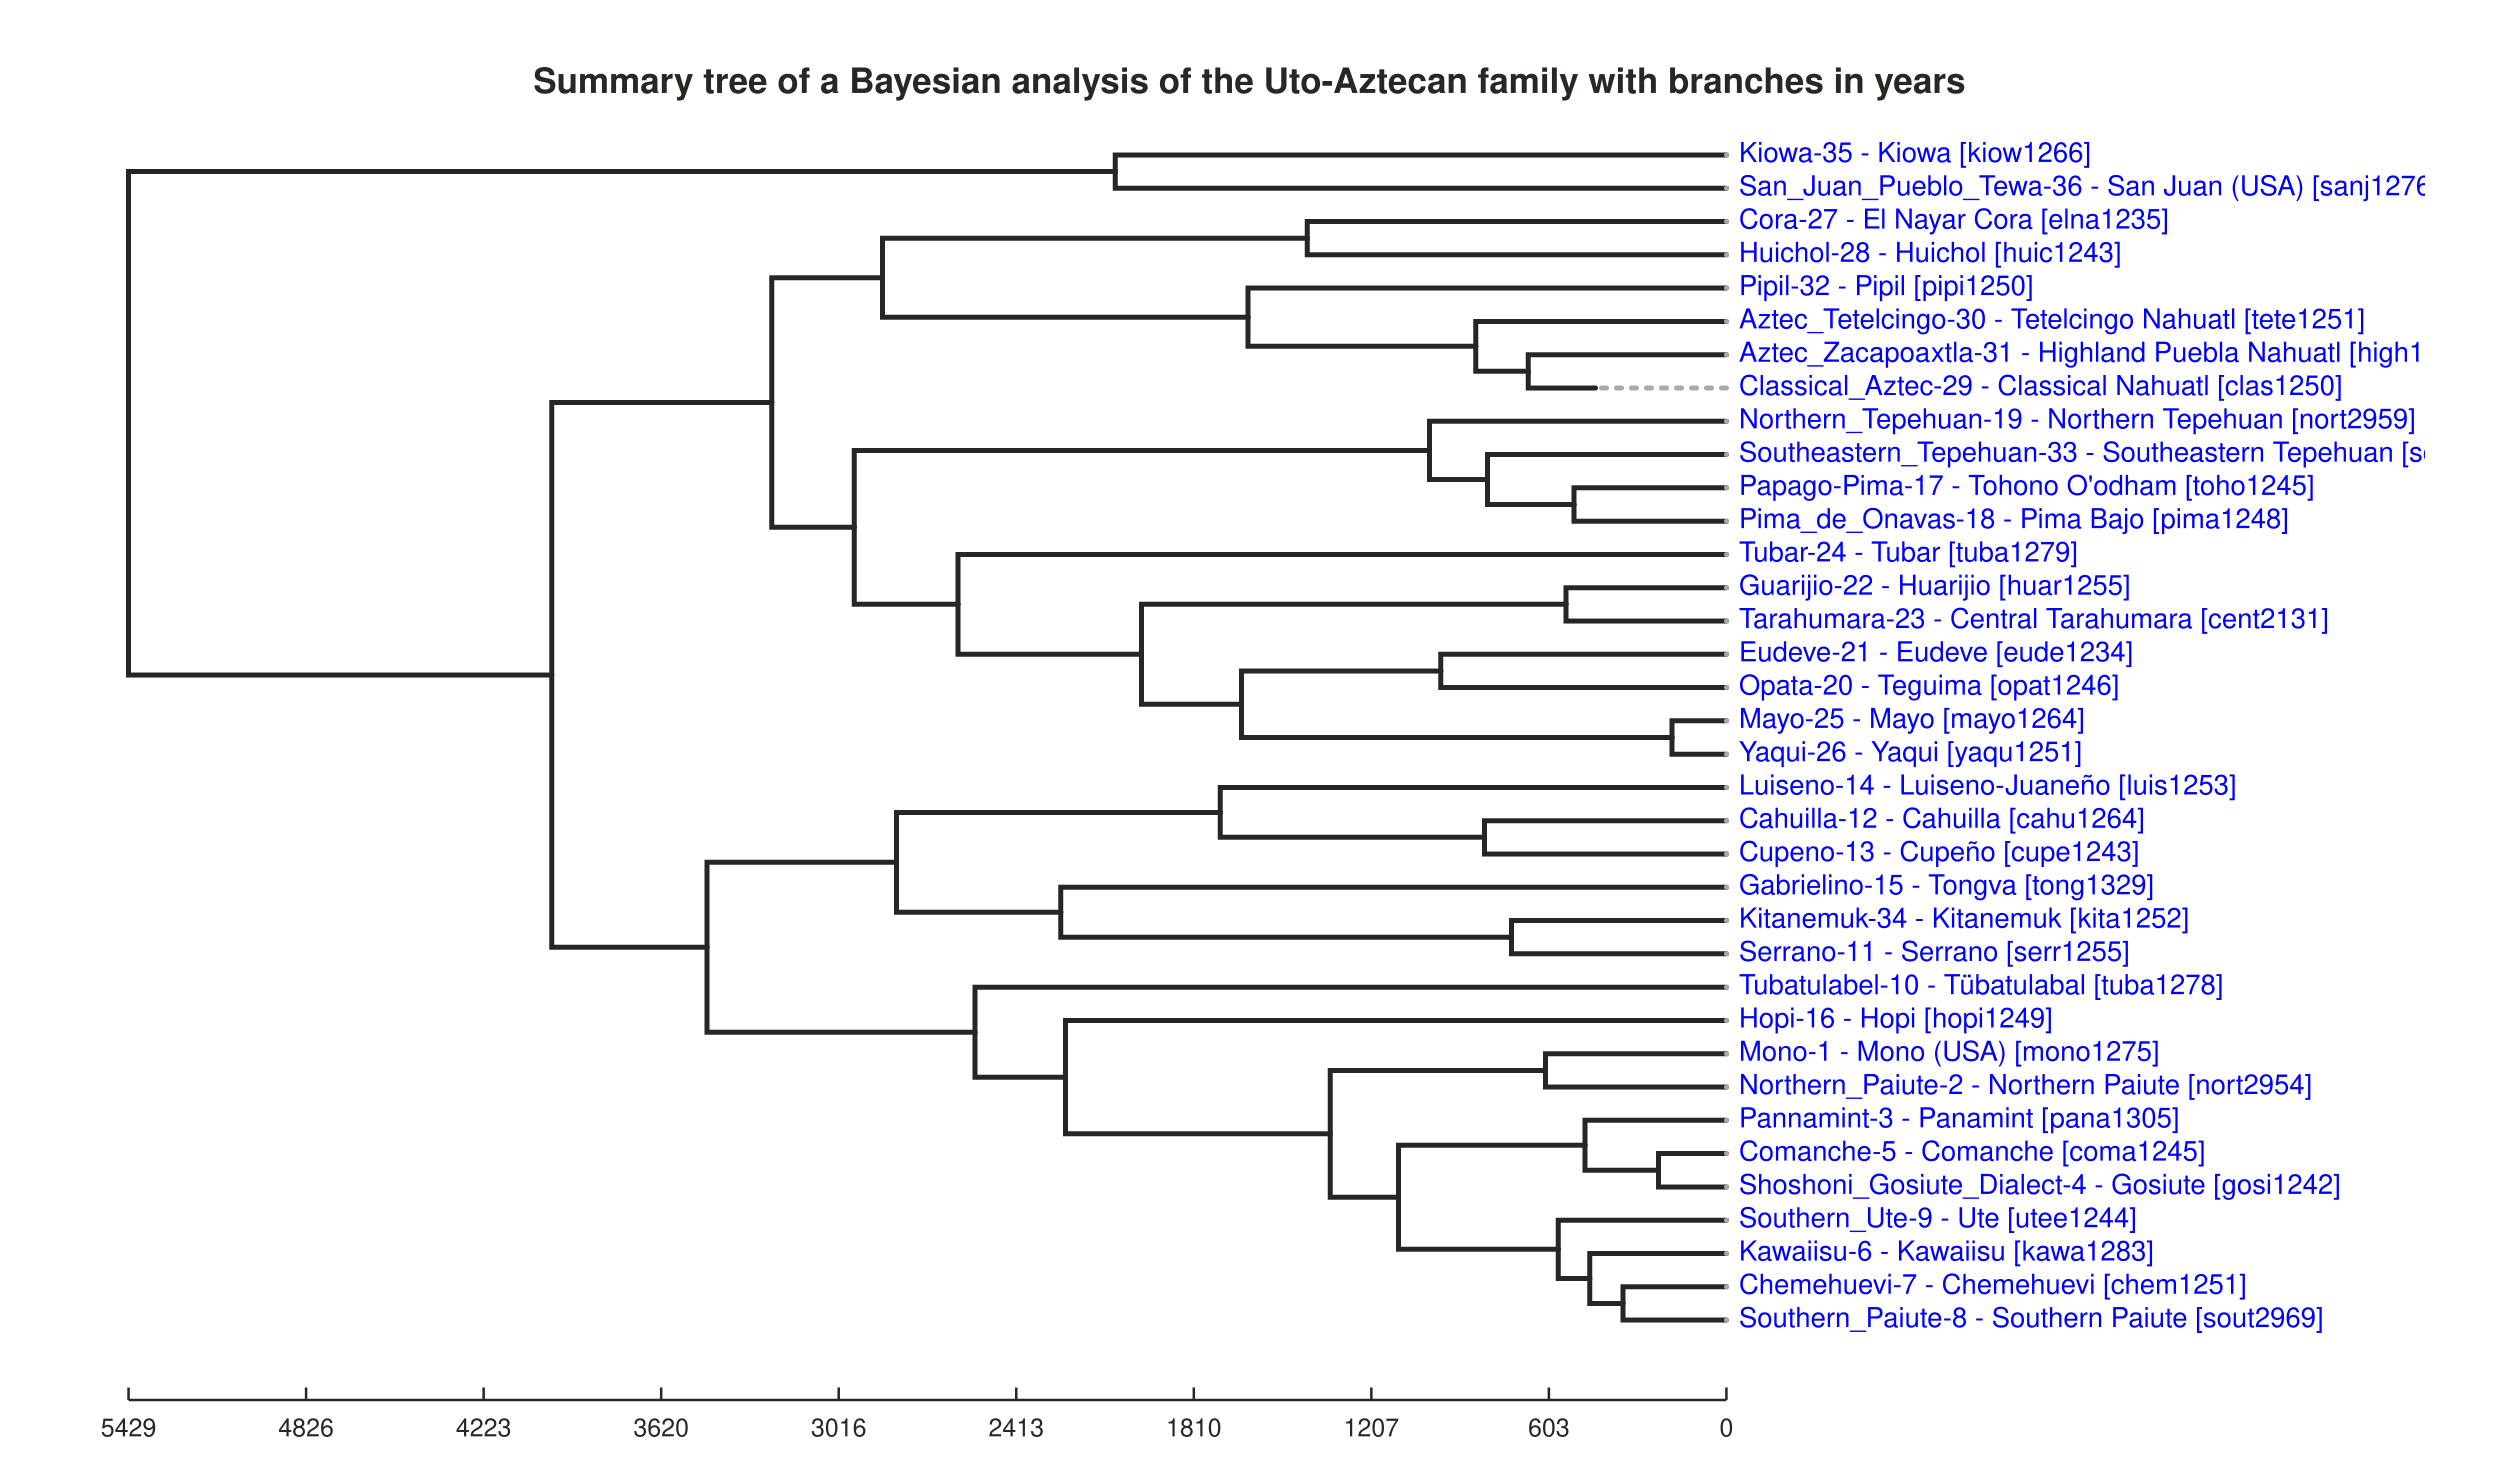
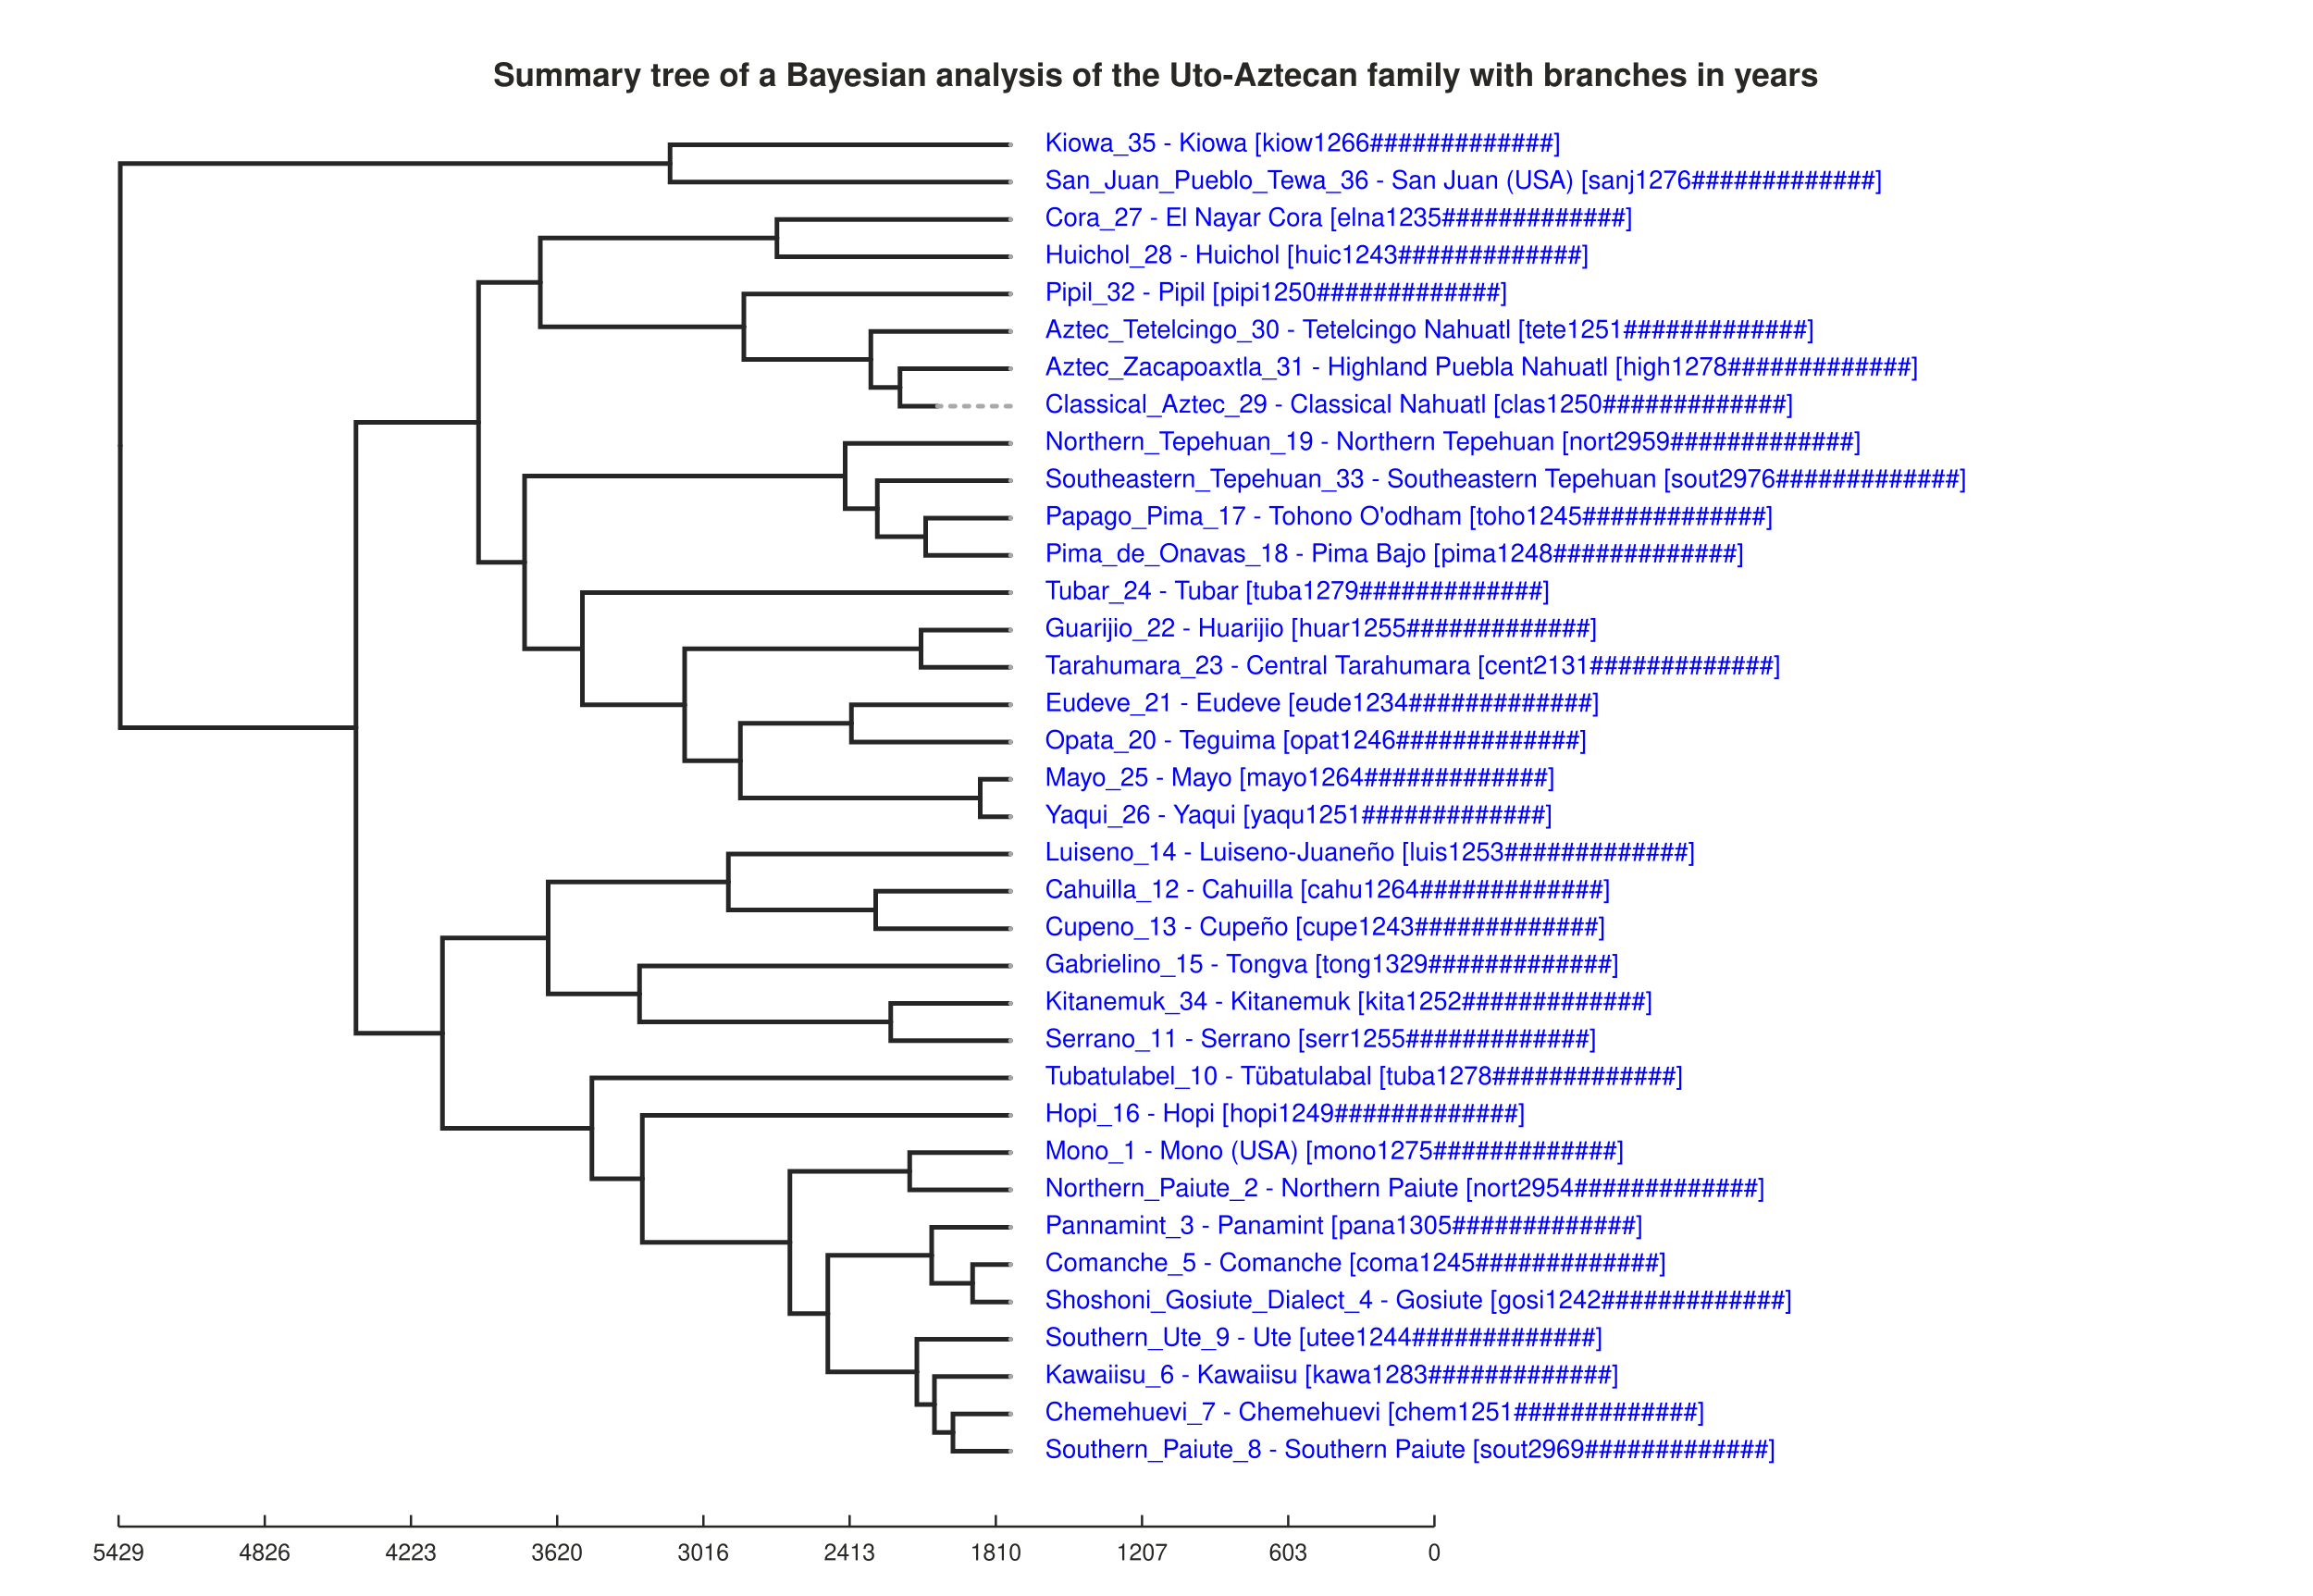
- <svg xmlns="http://www.w3.org/2000/svg" class="toyplot-canvas-Canvas" width="1000.0px" height="590.0px" viewBox="0 0 1000.0 590.0" preserveAspectRatio="xMidYMid meet" style="background-color:transparent;border-color:#292724;border-style:none;border-width:1.0;fill:rgb(16.1%,15.3%,14.1%);fill-opacity:1.0;font-family:Helvetica;font-size:12px;opacity:1.0;stroke:rgb(16.1%,15.3%,14.1%);stroke-opacity:1.0;stroke-width:1.0" id="tea07b567ae7347fbacf8fbb3f105d0e0">
-   <g class="toyplot-coordinates-Cartesian" id="t8181079b87cc4a9f8af97c3899a06923">
-     <clipPath id="t1b98917d71a44b279e19fb3b0feb649d">
-       <rect x="30.0" y="30.0" width="940.0" height="530.0" />
+ <svg xmlns="http://www.w3.org/2000/svg" class="toyplot-canvas-Canvas" width="1000.0px" height="690.0px" viewBox="0 0 1000.0 690.0" preserveAspectRatio="xMidYMid meet" style="background-color:transparent;border-color:#292724;border-style:none;border-width:1.0;fill:rgb(16.1%,15.3%,14.1%);fill-opacity:1.0;font-family:Helvetica;font-size:12px;opacity:1.0;stroke:rgb(16.1%,15.3%,14.1%);stroke-opacity:1.0;stroke-width:1.0" id="t34b78c1a3e374c508a3fd71e18137ace">
+   <g class="toyplot-coordinates-Cartesian" id="t75e866a106b44cf5b97bdf17ed7dc275">
+     <clipPath id="tb59667e4c8c24b0992a71091bf75e9bb">
+       <rect x="30.0" y="30.0" width="940.0" height="630.0" />
    </clipPath>
-     <g clip-path="url(#t1b98917d71a44b279e19fb3b0feb649d)">
-       <g class="toytree-mark-Toytree" id="tc35a8d58feab4377adab0ec62f7ded47">
+     <g clip-path="url(#tb59667e4c8c24b0992a71091bf75e9bb)">
+       <g class="toytree-mark-Toytree" id="tb95543c830b844439bb98896153fd596">
        <g class="toytree-Edges" style="fill:none;stroke:rgb(14.9%,14.9%,14.9%);stroke-linecap:round;stroke-opacity:1;stroke-width:2">
-           <path d="M 51.4 169.3 L 51.4 68.6 L 446.1 68.6" id="70,69" />
-           <path d="M 51.4 169.3 L 51.4 270.0 L 220.7 270.0" id="70,68" />
-           <path d="M 220.7 270.0 L 220.7 161.0 L 308.7 161.0" id="68,67" />
-           <path d="M 220.7 270.0 L 220.7 378.9 L 282.8 378.9" id="68,66" />
-           <path d="M 308.7 161.0 L 308.7 111.1 L 353.0 111.1" id="67,65" />
-           <path d="M 308.7 161.0 L 308.7 210.9 L 341.7 210.9" id="67,64" />
-           <path d="M 282.8 378.9 L 282.8 344.9 L 358.6 344.9" id="66,63" />
-           <path d="M 282.8 378.9 L 282.8 412.9 L 390.0 412.9" id="66,62" />
-           <path d="M 353.0 111.1 L 353.0 95.3 L 522.9 95.3" id="65,61" />
-           <path d="M 353.0 111.1 L 353.0 126.9 L 499.2 126.9" id="65,60" />
-           <path d="M 341.7 210.9 L 341.7 180.2 L 571.8 180.2" id="64,59" />
-           <path d="M 341.7 210.9 L 341.7 241.7 L 383.2 241.7" id="64,58" />
-           <path d="M 358.6 344.9 L 358.6 325.0 L 488.1 325.0" id="63,57" />
-           <path d="M 358.6 344.9 L 358.6 364.9 L 424.3 364.9" id="63,56" />
-           <path d="M 390.0 412.9 L 390.0 430.9 L 426.2 430.9" id="62,55" />
-           <path d="M 499.2 126.9 L 499.2 138.5 L 590.3 138.5" id="60,54" />
-           <path d="M 571.8 180.2 L 571.8 191.8 L 595.0 191.8" id="59,53" />
-           <path d="M 383.2 241.7 L 383.2 261.7 L 456.6 261.7" id="58,52" />
-           <path d="M 488.1 325.0 L 488.1 334.9 L 593.8 334.9" id="57,51" />
-           <path d="M 424.3 364.9 L 424.3 374.9 L 604.6 374.9" id="56,50" />
-           <path d="M 426.2 430.9 L 426.2 453.5 L 532.1 453.5" id="55,49" />
-           <path d="M 590.3 138.5 L 590.3 148.5 L 611.3 148.5" id="54,48" />
-           <path d="M 595.0 191.8 L 595.0 201.8 L 629.6 201.8" id="53,47" />
-           <path d="M 456.6 261.7 L 456.6 241.7 L 626.4 241.7" id="52,46" />
-           <path d="M 456.6 261.7 L 456.6 281.7 L 496.6 281.7" id="52,45" />
-           <path d="M 532.1 453.5 L 532.1 428.2 L 618.2 428.2" id="49,44" />
-           <path d="M 532.1 453.5 L 532.1 478.9 L 559.4 478.9" id="49,43" />
-           <path d="M 496.6 281.7 L 496.6 268.4 L 576.3 268.4" id="45,42" />
-           <path d="M 496.6 281.7 L 496.6 295.0 L 668.8 295.0" id="45,41" />
-           <path d="M 559.4 478.9 L 559.4 458.1 L 634.0 458.1" id="43,40" />
-           <path d="M 559.4 478.9 L 559.4 499.7 L 623.3 499.7" id="43,39" />
-           <path d="M 634.0 458.1 L 634.0 468.1 L 663.4 468.1" id="40,38" />
-           <path d="M 623.3 499.7 L 623.3 511.4 L 635.9 511.4" id="39,37" />
-           <path d="M 635.9 511.4 L 635.9 521.4 L 649.2 521.4" id="37,36" />
-           <path d="M 446.1 68.6 L 446.1 62.0 L 690.6 62.0" id="69,35" />
-           <path d="M 446.1 68.6 L 446.1 75.3 L 690.6 75.3" id="69,34" />
-           <path d="M 522.9 95.3 L 522.9 88.6 L 690.6 88.6" id="61,33" />
-           <path d="M 522.9 95.3 L 522.9 101.9 L 690.6 101.9" id="61,32" />
-           <path d="M 499.2 126.9 L 499.2 115.2 L 690.6 115.2" id="60,31" />
-           <path d="M 590.3 138.5 L 590.3 128.6 L 690.6 128.6" id="54,30" />
-           <path d="M 611.3 148.5 L 611.3 141.9 L 690.6 141.9" id="48,29" />
-           <path d="M 611.3 148.5 L 611.3 155.2 L 638.2 155.2" id="48,28" />
-           <path d="M 571.8 180.2 L 571.8 168.5 L 690.6 168.5" id="59,27" />
-           <path d="M 595.0 191.8 L 595.0 181.8 L 690.6 181.8" id="53,26" />
-           <path d="M 629.6 201.8 L 629.6 195.1 L 690.6 195.1" id="47,25" />
-           <path d="M 629.6 201.8 L 629.6 208.5 L 690.6 208.5" id="47,24" />
-           <path d="M 383.2 241.7 L 383.2 221.8 L 690.6 221.8" id="58,23" />
-           <path d="M 626.4 241.7 L 626.4 235.1 L 690.6 235.1" id="46,22" />
-           <path d="M 626.4 241.7 L 626.4 248.4 L 690.6 248.4" id="46,21" />
-           <path d="M 576.3 268.4 L 576.3 261.7 L 690.6 261.7" id="42,20" />
-           <path d="M 576.3 268.4 L 576.3 275.0 L 690.6 275.0" id="42,19" />
-           <path d="M 668.8 295.0 L 668.8 288.3 L 690.6 288.3" id="41,18" />
-           <path d="M 668.8 295.0 L 668.8 301.7 L 690.6 301.7" id="41,17" />
-           <path d="M 488.1 325.0 L 488.1 315.0 L 690.6 315.0" id="57,16" />
-           <path d="M 593.8 334.9 L 593.8 328.3 L 690.6 328.3" id="51,15" />
-           <path d="M 593.8 334.9 L 593.8 341.6 L 690.6 341.6" id="51,14" />
-           <path d="M 424.3 364.9 L 424.3 354.9 L 690.6 354.9" id="56,13" />
-           <path d="M 604.6 374.9 L 604.6 368.2 L 690.6 368.2" id="50,12" />
-           <path d="M 604.6 374.9 L 604.6 381.5 L 690.6 381.5" id="50,11" />
-           <path d="M 390.0 412.9 L 390.0 394.9 L 690.6 394.9" id="62,10" />
-           <path d="M 426.2 430.9 L 426.2 408.2 L 690.6 408.2" id="55,9" />
-           <path d="M 618.2 428.2 L 618.2 421.5 L 690.6 421.5" id="44,8" />
-           <path d="M 618.2 428.2 L 618.2 434.8 L 690.6 434.8" id="44,7" />
-           <path d="M 634.0 458.1 L 634.0 448.1 L 690.6 448.1" id="40,6" />
-           <path d="M 663.4 468.1 L 663.4 461.4 L 690.6 461.4" id="38,5" />
-           <path d="M 663.4 468.1 L 663.4 474.8 L 690.6 474.8" id="38,4" />
-           <path d="M 623.3 499.7 L 623.3 488.1 L 690.6 488.1" id="39,3" />
-           <path d="M 635.9 511.4 L 635.9 501.4 L 690.6 501.4" id="37,2" />
-           <path d="M 649.2 521.4 L 649.2 514.7 L 690.6 514.7" id="36,1" />
-           <path d="M 649.2 521.4 L 649.2 528.0 L 690.6 528.0" id="36,0" />
+           <path d="M 52.0 192.7 L 52.0 70.7 L 289.7 70.7" id="70,69" />
+           <path d="M 52.0 192.7 L 52.0 314.6 L 153.9 314.6" id="70,68" />
+           <path d="M 153.9 314.6 L 153.9 182.6 L 206.9 182.6" id="68,67" />
+           <path d="M 153.9 314.6 L 153.9 446.7 L 191.3 446.7" id="68,66" />
+           <path d="M 206.9 182.6 L 206.9 122.1 L 233.6 122.1" id="67,65" />
+           <path d="M 206.9 182.6 L 206.9 243.1 L 226.8 243.1" id="67,64" />
+           <path d="M 191.3 446.7 L 191.3 405.5 L 237.0 405.5" id="66,63" />
+           <path d="M 191.3 446.7 L 191.3 487.8 L 255.9 487.8" id="66,62" />
+           <path d="M 233.6 122.1 L 233.6 102.9 L 335.9 102.9" id="65,61" />
+           <path d="M 233.6 122.1 L 233.6 141.3 L 321.6 141.3" id="65,60" />
+           <path d="M 226.8 243.1 L 226.8 205.8 L 365.4 205.8" id="64,59" />
+           <path d="M 226.8 243.1 L 226.8 280.5 L 251.8 280.5" id="64,58" />
+           <path d="M 237.0 405.5 L 237.0 381.3 L 314.9 381.3" id="63,57" />
+           <path d="M 237.0 405.5 L 237.0 429.7 L 276.5 429.7" id="63,56" />
+           <path d="M 255.9 487.8 L 255.9 509.6 L 277.7 509.6" id="62,55" />
+           <path d="M 321.6 141.3 L 321.6 155.4 L 376.5 155.4" id="60,54" />
+           <path d="M 365.4 205.8 L 365.4 219.9 L 379.3 219.9" id="59,53" />
+           <path d="M 251.8 280.5 L 251.8 304.7 L 296.0 304.7" id="58,52" />
+           <path d="M 314.9 381.3 L 314.9 393.4 L 378.6 393.4" id="57,51" />
+           <path d="M 276.5 429.7 L 276.5 441.8 L 385.1 441.8" id="56,50" />
+           <path d="M 277.7 509.6 L 277.7 537.1 L 341.5 537.1" id="55,49" />
+           <path d="M 376.5 155.4 L 376.5 167.5 L 389.1 167.5" id="54,48" />
+           <path d="M 379.3 219.9 L 379.3 232.0 L 400.2 232.0" id="53,47" />
+           <path d="M 296.0 304.7 L 296.0 280.5 L 398.2 280.5" id="52,46" />
+           <path d="M 296.0 304.7 L 296.0 328.9 L 320.1 328.9" id="52,45" />
+           <path d="M 341.5 537.1 L 341.5 506.4 L 393.3 506.4" id="49,44" />
+           <path d="M 341.5 537.1 L 341.5 567.9 L 357.9 567.9" id="49,43" />
+           <path d="M 320.1 328.9 L 320.1 312.7 L 368.1 312.7" id="45,42" />
+           <path d="M 320.1 328.9 L 320.1 345.0 L 423.8 345.0" id="45,41" />
+           <path d="M 357.9 567.9 L 357.9 542.7 L 402.8 542.7" id="43,40" />
+           <path d="M 357.9 567.9 L 357.9 593.1 L 396.4 593.1" id="43,39" />
+           <path d="M 402.8 542.7 L 402.8 554.8 L 420.5 554.8" id="40,38" />
+           <path d="M 396.4 593.1 L 396.4 607.2 L 404.0 607.2" id="39,37" />
+           <path d="M 404.0 607.2 L 404.0 619.3 L 412.0 619.3" id="37,36" />
+           <path d="M 289.7 70.7 L 289.7 62.6 L 436.9 62.6" id="69,35" />
+           <path d="M 289.7 70.7 L 289.7 78.7 L 436.9 78.7" id="69,34" />
+           <path d="M 335.9 102.9 L 335.9 94.9 L 436.9 94.9" id="61,33" />
+           <path d="M 335.9 102.9 L 335.9 111.0 L 436.9 111.0" id="61,32" />
+           <path d="M 321.6 141.3 L 321.6 127.1 L 436.9 127.1" id="60,31" />
+           <path d="M 376.5 155.4 L 376.5 143.3 L 436.9 143.3" id="54,30" />
+           <path d="M 389.1 167.5 L 389.1 159.4 L 436.9 159.4" id="48,29" />
+           <path d="M 389.1 167.5 L 389.1 175.6 L 405.3 175.6" id="48,28" />
+           <path d="M 365.4 205.8 L 365.4 191.7 L 436.9 191.7" id="59,27" />
+           <path d="M 379.3 219.9 L 379.3 207.8 L 436.9 207.8" id="53,26" />
+           <path d="M 400.2 232.0 L 400.2 224.0 L 436.9 224.0" id="47,25" />
+           <path d="M 400.2 232.0 L 400.2 240.1 L 436.9 240.1" id="47,24" />
+           <path d="M 251.8 280.5 L 251.8 256.2 L 436.9 256.2" id="58,23" />
+           <path d="M 398.2 280.5 L 398.2 272.4 L 436.9 272.4" id="46,22" />
+           <path d="M 398.2 280.5 L 398.2 288.5 L 436.9 288.5" id="46,21" />
+           <path d="M 368.1 312.7 L 368.1 304.7 L 436.9 304.7" id="42,20" />
+           <path d="M 368.1 312.7 L 368.1 320.8 L 436.9 320.8" id="42,19" />
+           <path d="M 423.8 345.0 L 423.8 336.9 L 436.9 336.9" id="41,18" />
+           <path d="M 423.8 345.0 L 423.8 353.1 L 436.9 353.1" id="41,17" />
+           <path d="M 314.9 381.3 L 314.9 369.2 L 436.9 369.2" id="57,16" />
+           <path d="M 378.6 393.4 L 378.6 385.3 L 436.9 385.3" id="51,15" />
+           <path d="M 378.6 393.4 L 378.6 401.5 L 436.9 401.5" id="51,14" />
+           <path d="M 276.5 429.7 L 276.5 417.6 L 436.9 417.6" id="56,13" />
+           <path d="M 385.1 441.8 L 385.1 433.8 L 436.9 433.8" id="50,12" />
+           <path d="M 385.1 441.8 L 385.1 449.9 L 436.9 449.9" id="50,11" />
+           <path d="M 255.9 487.8 L 255.9 466.0 L 436.9 466.0" id="62,10" />
+           <path d="M 277.7 509.6 L 277.7 482.2 L 436.9 482.2" id="55,9" />
+           <path d="M 393.3 506.4 L 393.3 498.3 L 436.9 498.3" id="44,8" />
+           <path d="M 393.3 506.4 L 393.3 514.4 L 436.9 514.4" id="44,7" />
+           <path d="M 402.8 542.7 L 402.8 530.6 L 436.9 530.6" id="40,6" />
+           <path d="M 420.5 554.8 L 420.5 546.7 L 436.9 546.7" id="38,5" />
+           <path d="M 420.5 554.8 L 420.5 562.9 L 436.9 562.9" id="38,4" />
+           <path d="M 396.4 593.1 L 396.4 579.0 L 436.9 579.0" id="39,3" />
+           <path d="M 404.0 607.2 L 404.0 595.1 L 436.9 595.1" id="37,2" />
+           <path d="M 412.0 619.3 L 412.0 611.3 L 436.9 611.3" id="36,1" />
+           <path d="M 412.0 619.3 L 412.0 627.4 L 436.9 627.4" id="36,0" />
        </g>
        <g class="toytree-AlignEdges" style="stroke:rgb(66.3%,66.3%,66.3%);stroke-dasharray:2, 4;stroke-linecap:round;stroke-opacity:1.0;stroke-width:2">
-           <path d="M 690.6 528.0 L 690.6 528.0" />
-           <path d="M 690.6 514.7 L 690.6 514.7" />
-           <path d="M 690.6 501.4 L 690.6 501.4" />
-           <path d="M 690.6 488.1 L 690.6 488.1" />
-           <path d="M 690.6 474.8 L 690.6 474.8" />
-           <path d="M 690.6 461.4 L 690.6 461.4" />
-           <path d="M 690.6 448.1 L 690.6 448.1" />
-           <path d="M 690.6 434.8 L 690.6 434.8" />
-           <path d="M 690.6 421.5 L 690.6 421.5" />
-           <path d="M 690.6 408.2 L 690.6 408.2" />
-           <path d="M 690.6 394.9 L 690.6 394.9" />
-           <path d="M 690.6 381.5 L 690.6 381.5" />
-           <path d="M 690.6 368.2 L 690.6 368.2" />
-           <path d="M 690.6 354.9 L 690.6 354.9" />
-           <path d="M 690.6 341.6 L 690.6 341.6" />
-           <path d="M 690.6 328.3 L 690.6 328.3" />
-           <path d="M 690.6 315.0 L 690.6 315.0" />
-           <path d="M 690.6 301.7 L 690.6 301.7" />
-           <path d="M 690.6 288.3 L 690.6 288.3" />
-           <path d="M 690.6 275.0 L 690.6 275.0" />
-           <path d="M 690.6 261.7 L 690.6 261.7" />
-           <path d="M 690.6 248.4 L 690.6 248.4" />
-           <path d="M 690.6 235.1 L 690.6 235.1" />
-           <path d="M 690.6 221.8 L 690.6 221.8" />
-           <path d="M 690.6 208.5 L 690.6 208.5" />
-           <path d="M 690.6 195.1 L 690.6 195.1" />
-           <path d="M 690.6 181.8 L 690.6 181.8" />
-           <path d="M 690.6 168.5 L 690.6 168.5" />
-           <path d="M 690.6 155.2 L 638.2 155.2" />
-           <path d="M 690.6 141.9 L 690.6 141.9" />
-           <path d="M 690.6 128.6 L 690.6 128.6" />
-           <path d="M 690.6 115.2 L 690.6 115.2" />
-           <path d="M 690.6 101.9 L 690.6 101.9" />
-           <path d="M 690.6 88.6 L 690.6 88.6" />
-           <path d="M 690.6 75.3 L 690.6 75.3" />
-           <path d="M 690.6 62.0 L 690.6 62.0" />
+           <path d="M 436.9 627.4 L 436.9 627.4" />
+           <path d="M 436.9 611.3 L 436.9 611.3" />
+           <path d="M 436.9 595.1 L 436.9 595.1" />
+           <path d="M 436.9 579.0 L 436.9 579.0" />
+           <path d="M 436.9 562.9 L 436.9 562.9" />
+           <path d="M 436.9 546.7 L 436.9 546.7" />
+           <path d="M 436.9 530.6 L 436.9 530.6" />
+           <path d="M 436.9 514.4 L 436.9 514.4" />
+           <path d="M 436.9 498.3 L 436.9 498.3" />
+           <path d="M 436.9 482.2 L 436.9 482.2" />
+           <path d="M 436.9 466.0 L 436.9 466.0" />
+           <path d="M 436.9 449.9 L 436.9 449.9" />
+           <path d="M 436.9 433.8 L 436.9 433.8" />
+           <path d="M 436.9 417.6 L 436.9 417.6" />
+           <path d="M 436.9 401.5 L 436.9 401.5" />
+           <path d="M 436.9 385.3 L 436.9 385.3" />
+           <path d="M 436.9 369.2 L 436.9 369.2" />
+           <path d="M 436.9 353.1 L 436.9 353.1" />
+           <path d="M 436.9 336.9 L 436.9 336.9" />
+           <path d="M 436.9 320.8 L 436.9 320.8" />
+           <path d="M 436.9 304.7 L 436.9 304.7" />
+           <path d="M 436.9 288.5 L 436.9 288.5" />
+           <path d="M 436.9 272.4 L 436.9 272.4" />
+           <path d="M 436.9 256.2 L 436.9 256.2" />
+           <path d="M 436.9 240.1 L 436.9 240.1" />
+           <path d="M 436.9 224.0 L 436.9 224.0" />
+           <path d="M 436.9 207.8 L 436.9 207.8" />
+           <path d="M 436.9 191.7 L 436.9 191.7" />
+           <path d="M 436.9 175.6 L 405.3 175.6" />
+           <path d="M 436.9 159.4 L 436.9 159.4" />
+           <path d="M 436.9 143.3 L 436.9 143.3" />
+           <path d="M 436.9 127.1 L 436.9 127.1" />
+           <path d="M 436.9 111.0 L 436.9 111.0" />
+           <path d="M 436.9 94.9 L 436.9 94.9" />
+           <path d="M 436.9 78.7 L 436.9 78.7" />
+           <path d="M 436.9 62.6 L 436.9 62.6" />
        </g>
        <g class="toytree-TipLabels" style="fill:rgb(14.9%,14.9%,14.9%);fill-opacity:1.0;font-family:helvetica;font-size:11px;font-weight:normal;stroke:none;white-space:pre">
-           <g transform="translate(690.57,528.02)rotate(0)">
-             <a href="https://glottolog.org/resource/languoid/id/sout2969" title="The glottolog name">
-               <text x="5.00" y="2.81" style="" fill="#0000ff">Southern_Paiute-8 - Southern Paiute [sout2969]</text>
-             </a>
-           </g>
-           <g transform="translate(690.57,514.70)rotate(0)">
-             <a href="https://glottolog.org/resource/languoid/id/chem1251" title="The glottolog name">
-               <text x="5.00" y="2.81" style="" fill="#0000ff">Chemehuevi-7 - Chemehuevi [chem1251]</text>
-             </a>
-           </g>
-           <g transform="translate(690.57,501.39)rotate(0)">
-             <a href="https://glottolog.org/resource/languoid/id/kawa1283" title="The glottolog name">
-               <text x="5.00" y="2.81" style="" fill="#0000ff">Kawaiisu-6 - Kawaiisu [kawa1283]</text>
-             </a>
-           </g>
-           <g transform="translate(690.57,488.07)rotate(0)">
-             <a href="https://glottolog.org/resource/languoid/id/utee1244" title="The glottolog name">
-               <text x="5.00" y="2.81" style="" fill="#0000ff">Southern_Ute-9 - Ute [utee1244]</text>
-             </a>
-           </g>
-           <g transform="translate(690.57,474.76)rotate(0)">
-             <a href="https://glottolog.org/resource/languoid/id/gosi1242" title="The glottolog name">
-               <text x="5.00" y="2.81" style="" fill="#0000ff">Shoshoni_Gosiute_Dialect-4 - Gosiute [gosi1242]</text>
-             </a>
-           </g>
-           <g transform="translate(690.57,461.44)rotate(0)">
-             <a href="https://glottolog.org/resource/languoid/id/coma1245" title="The glottolog name">
-               <text x="5.00" y="2.81" style="" fill="#0000ff">Comanche-5 - Comanche [coma1245]</text>
-             </a>
-           </g>
-           <g transform="translate(690.57,448.12)rotate(0)">
-             <a href="https://glottolog.org/resource/languoid/id/pana1305" title="The glottolog name">
-               <text x="5.00" y="2.81" style="" fill="#0000ff">Pannamint-3 - Panamint [pana1305]</text>
-             </a>
-           </g>
-           <g transform="translate(690.57,434.81)rotate(0)">
-             <a href="https://glottolog.org/resource/languoid/id/nort2954" title="The glottolog name">
-               <text x="5.00" y="2.81" style="" fill="#0000ff">Northern_Paiute-2 - Northern Paiute [nort2954]</text>
-             </a>
-           </g>
-           <g transform="translate(690.57,421.49)rotate(0)">
-             <a href="https://glottolog.org/resource/languoid/id/mono1275" title="The glottolog name">
-               <text x="5.00" y="2.81" style="" fill="#0000ff">Mono-1 - Mono (USA) [mono1275]</text>
-             </a>
-           </g>
-           <g transform="translate(690.57,408.18)rotate(0)">
-             <a href="https://glottolog.org/resource/languoid/id/hopi1249" title="The glottolog name">
-               <text x="5.00" y="2.81" style="" fill="#0000ff">Hopi-16 - Hopi [hopi1249]</text>
-             </a>
-           </g>
-           <g transform="translate(690.57,394.86)rotate(0)">
-             <a href="https://glottolog.org/resource/languoid/id/tuba1278" title="The glottolog name">
-               <text x="5.00" y="2.81" style="" fill="#0000ff">Tubatulabel-10 - Tübatulabal [tuba1278]</text>
-             </a>
-           </g>
-           <g transform="translate(690.57,381.55)rotate(0)">
-             <a href="https://glottolog.org/resource/languoid/id/serr1255" title="The glottolog name">
-               <text x="5.00" y="2.81" style="" fill="#0000ff">Serrano-11 - Serrano [serr1255]</text>
-             </a>
-           </g>
-           <g transform="translate(690.57,368.23)rotate(0)">
-             <a href="https://glottolog.org/resource/languoid/id/kita1252" title="The glottolog name">
-               <text x="5.00" y="2.81" style="" fill="#0000ff">Kitanemuk-34 - Kitanemuk [kita1252]</text>
-             </a>
-           </g>
-           <g transform="translate(690.57,354.92)rotate(0)">
-             <a href="https://glottolog.org/resource/languoid/id/tong1329" title="The glottolog name">
-               <text x="5.00" y="2.81" style="" fill="#0000ff">Gabrielino-15 - Tongva [tong1329]</text>
-             </a>
-           </g>
-           <g transform="translate(690.57,341.60)rotate(0)">
-             <a href="https://glottolog.org/resource/languoid/id/cupe1243" title="The glottolog name">
-               <text x="5.00" y="2.81" style="" fill="#0000ff">Cupeno-13 - Cupeño [cupe1243]</text>
-             </a>
-           </g>
-           <g transform="translate(690.57,328.29)rotate(0)">
-             <a href="https://glottolog.org/resource/languoid/id/cahu1264" title="The glottolog name">
-               <text x="5.00" y="2.81" style="" fill="#0000ff">Cahuilla-12 - Cahuilla [cahu1264]</text>
-             </a>
-           </g>
-           <g transform="translate(690.57,314.97)rotate(0)">
-             <a href="https://glottolog.org/resource/languoid/id/luis1253" title="The glottolog name">
-               <text x="5.00" y="2.81" style="" fill="#0000ff">Luiseno-14 - Luiseno-Juaneño [luis1253]</text>
-             </a>
-           </g>
-           <g transform="translate(690.57,301.66)rotate(0)">
-             <a href="https://glottolog.org/resource/languoid/id/yaqu1251" title="The glottolog name">
-               <text x="5.00" y="2.81" style="" fill="#0000ff">Yaqui-26 - Yaqui [yaqu1251]</text>
-             </a>
-           </g>
-           <g transform="translate(690.57,288.34)rotate(0)">
-             <a href="https://glottolog.org/resource/languoid/id/mayo1264" title="The glottolog name">
-               <text x="5.00" y="2.81" style="" fill="#0000ff">Mayo-25 - Mayo [mayo1264]</text>
-             </a>
-           </g>
-           <g transform="translate(690.57,275.03)rotate(0)">
-             <a href="https://glottolog.org/resource/languoid/id/opat1246" title="The glottolog name">
-               <text x="5.00" y="2.81" style="" fill="#0000ff">Opata-20 - Teguima [opat1246]</text>
-             </a>
-           </g>
-           <g transform="translate(690.57,261.71)rotate(0)">
-             <a href="https://glottolog.org/resource/languoid/id/eude1234" title="The glottolog name">
-               <text x="5.00" y="2.81" style="" fill="#0000ff">Eudeve-21 - Eudeve [eude1234]</text>
-             </a>
-           </g>
-           <g transform="translate(690.57,248.40)rotate(0)">
-             <a href="https://glottolog.org/resource/languoid/id/cent2131" title="The glottolog name">
-               <text x="5.00" y="2.81" style="" fill="#0000ff">Tarahumara-23 - Central Tarahumara [cent2131]</text>
-             </a>
-           </g>
-           <g transform="translate(690.57,235.08)rotate(0)">
-             <a href="https://glottolog.org/resource/languoid/id/huar1255" title="The glottolog name">
-               <text x="5.00" y="2.81" style="" fill="#0000ff">Guarijio-22 - Huarijio [huar1255]</text>
-             </a>
-           </g>
-           <g transform="translate(690.57,221.77)rotate(0)">
-             <a href="https://glottolog.org/resource/languoid/id/tuba1279" title="The glottolog name">
-               <text x="5.00" y="2.81" style="" fill="#0000ff">Tubar-24 - Tubar [tuba1279]</text>
-             </a>
-           </g>
-           <g transform="translate(690.57,208.45)rotate(0)">
-             <a href="https://glottolog.org/resource/languoid/id/pima1248" title="The glottolog name">
-               <text x="5.00" y="2.81" style="" fill="#0000ff">Pima_de_Onavas-18 - Pima Bajo [pima1248]</text>
-             </a>
-           </g>
-           <g transform="translate(690.57,195.14)rotate(0)">
-             <a href="https://glottolog.org/resource/languoid/id/toho1245" title="The glottolog name">
-               <text x="5.00" y="2.81" style="" fill="#0000ff">Papago-Pima-17 - Tohono O'odham [toho1245]</text>
-             </a>
-           </g>
-           <g transform="translate(690.57,181.82)rotate(0)">
-             <a href="https://glottolog.org/resource/languoid/id/sout2976" title="The glottolog name">
-               <text x="5.00" y="2.81" style="" fill="#0000ff">Southeastern_Tepehuan-33 - Southeastern Tepehuan [sout2976]</text>
-             </a>
-           </g>
-           <g transform="translate(690.57,168.51)rotate(0)">
-             <a href="https://glottolog.org/resource/languoid/id/nort2959" title="The glottolog name">
-               <text x="5.00" y="2.81" style="" fill="#0000ff">Northern_Tepehuan-19 - Northern Tepehuan [nort2959]</text>
-             </a>
-           </g>
-           <g transform="translate(690.57,155.19)rotate(0)">
-             <a href="https://glottolog.org/resource/languoid/id/clas1250" title="The glottolog name">
-               <text x="5.00" y="2.81" style="" fill="#0000ff">Classical_Aztec-29 - Classical Nahuatl [clas1250]</text>
-             </a>
-           </g>
-           <g transform="translate(690.57,141.88)rotate(0)">
-             <a href="https://glottolog.org/resource/languoid/id/high1278" title="The glottolog name">
-               <text x="5.00" y="2.81" style="" fill="#0000ff">Aztec_Zacapoaxtla-31 - Highland Puebla Nahuatl [high1278]</text>
-             </a>
-           </g>
-           <g transform="translate(690.57,128.56)rotate(0)">
-             <a href="https://glottolog.org/resource/languoid/id/tete1251" title="The glottolog name">
-               <text x="5.00" y="2.81" style="" fill="#0000ff">Aztec_Tetelcingo-30 - Tetelcingo Nahuatl [tete1251]</text>
-             </a>
-           </g>
-           <g transform="translate(690.57,115.24)rotate(0)">
-             <a href="https://glottolog.org/resource/languoid/id/pipi1250" title="The glottolog name">
-               <text x="5.00" y="2.81" style="" fill="#0000ff">Pipil-32 - Pipil [pipi1250]</text>
-             </a>
-           </g>
-           <g transform="translate(690.57,101.93)rotate(0)">
-             <a href="https://glottolog.org/resource/languoid/id/huic1243" title="The glottolog name">
-               <text x="5.00" y="2.81" style="" fill="#0000ff">Huichol-28 - Huichol [huic1243]</text>
-             </a>
-           </g>
-           <g transform="translate(690.57,88.61)rotate(0)">
-             <a href="https://glottolog.org/resource/languoid/id/elna1235" title="The glottolog name">
-               <text x="5.00" y="2.81" style="" fill="#0000ff">Cora-27 - El Nayar Cora [elna1235]</text>
-             </a>
-           </g>
-           <g transform="translate(690.57,75.30)rotate(0)">
-             <a href="https://glottolog.org/resource/languoid/id/sanj1276" title="The glottolog name">
-               <text x="5.00" y="2.81" style="" fill="#0000ff">San_Juan_Pueblo_Tewa-36 - San Juan (USA) [sanj1276]</text>
-             </a>
-           </g>
-           <g transform="translate(690.57,61.98)rotate(0)">
-             <a href="https://glottolog.org/resource/languoid/id/kiow1266" title="The glottolog name">
-               <text x="5.00" y="2.81" style="" fill="#0000ff">Kiowa-35 - Kiowa [kiow1266]</text>
+           <g transform="translate(436.88,627.40)rotate(0)">
+             <a href="https://glottolog.org/resource/languoid/id/sout2969#############">
+               <text x="15.00" y="2.81" style="" fill="#0000ff">Southern_Paiute_8 - Southern Paiute [sout2969#############]</text>
+             </a>
+           </g>
+           <g transform="translate(436.88,611.26)rotate(0)">
+             <a href="https://glottolog.org/resource/languoid/id/chem1251#############">
+               <text x="15.00" y="2.81" style="" fill="#0000ff">Chemehuevi_7 - Chemehuevi [chem1251#############]</text>
+             </a>
+           </g>
+           <g transform="translate(436.88,595.13)rotate(0)">
+             <a href="https://glottolog.org/resource/languoid/id/kawa1283#############">
+               <text x="15.00" y="2.81" style="" fill="#0000ff">Kawaiisu_6 - Kawaiisu [kawa1283#############]</text>
+             </a>
+           </g>
+           <g transform="translate(436.88,578.99)rotate(0)">
+             <a href="https://glottolog.org/resource/languoid/id/utee1244#############">
+               <text x="15.00" y="2.81" style="" fill="#0000ff">Southern_Ute_9 - Ute [utee1244#############]</text>
+             </a>
+           </g>
+           <g transform="translate(436.88,562.85)rotate(0)">
+             <a href="https://glottolog.org/resource/languoid/id/gosi1242#############">
+               <text x="15.00" y="2.81" style="" fill="#0000ff">Shoshoni_Gosiute_Dialect_4 - Gosiute [gosi1242#############]</text>
+             </a>
+           </g>
+           <g transform="translate(436.88,546.71)rotate(0)">
+             <a href="https://glottolog.org/resource/languoid/id/coma1245#############">
+               <text x="15.00" y="2.81" style="" fill="#0000ff">Comanche_5 - Comanche [coma1245#############]</text>
+             </a>
+           </g>
+           <g transform="translate(436.88,530.58)rotate(0)">
+             <a href="https://glottolog.org/resource/languoid/id/pana1305#############">
+               <text x="15.00" y="2.81" style="" fill="#0000ff">Pannamint_3 - Panamint [pana1305#############]</text>
+             </a>
+           </g>
+           <g transform="translate(436.88,514.44)rotate(0)">
+             <a href="https://glottolog.org/resource/languoid/id/nort2954#############">
+               <text x="15.00" y="2.81" style="" fill="#0000ff">Northern_Paiute_2 - Northern Paiute [nort2954#############]</text>
+             </a>
+           </g>
+           <g transform="translate(436.88,498.30)rotate(0)">
+             <a href="https://glottolog.org/resource/languoid/id/mono1275#############">
+               <text x="15.00" y="2.81" style="" fill="#0000ff">Mono_1 - Mono (USA) [mono1275#############]</text>
+             </a>
+           </g>
+           <g transform="translate(436.88,482.17)rotate(0)">
+             <a href="https://glottolog.org/resource/languoid/id/hopi1249#############">
+               <text x="15.00" y="2.81" style="" fill="#0000ff">Hopi_16 - Hopi [hopi1249#############]</text>
+             </a>
+           </g>
+           <g transform="translate(436.88,466.03)rotate(0)">
+             <a href="https://glottolog.org/resource/languoid/id/tuba1278#############">
+               <text x="15.00" y="2.81" style="" fill="#0000ff">Tubatulabel_10 - Tübatulabal [tuba1278#############]</text>
+             </a>
+           </g>
+           <g transform="translate(436.88,449.89)rotate(0)">
+             <a href="https://glottolog.org/resource/languoid/id/serr1255#############">
+               <text x="15.00" y="2.81" style="" fill="#0000ff">Serrano_11 - Serrano [serr1255#############]</text>
+             </a>
+           </g>
+           <g transform="translate(436.88,433.75)rotate(0)">
+             <a href="https://glottolog.org/resource/languoid/id/kita1252#############">
+               <text x="15.00" y="2.81" style="" fill="#0000ff">Kitanemuk_34 - Kitanemuk [kita1252#############]</text>
+             </a>
+           </g>
+           <g transform="translate(436.88,417.62)rotate(0)">
+             <a href="https://glottolog.org/resource/languoid/id/tong1329#############">
+               <text x="15.00" y="2.81" style="" fill="#0000ff">Gabrielino_15 - Tongva [tong1329#############]</text>
+             </a>
+           </g>
+           <g transform="translate(436.88,401.48)rotate(0)">
+             <a href="https://glottolog.org/resource/languoid/id/cupe1243#############">
+               <text x="15.00" y="2.81" style="" fill="#0000ff">Cupeno_13 - Cupeño [cupe1243#############]</text>
+             </a>
+           </g>
+           <g transform="translate(436.88,385.34)rotate(0)">
+             <a href="https://glottolog.org/resource/languoid/id/cahu1264#############">
+               <text x="15.00" y="2.81" style="" fill="#0000ff">Cahuilla_12 - Cahuilla [cahu1264#############]</text>
+             </a>
+           </g>
+           <g transform="translate(436.88,369.21)rotate(0)">
+             <a href="https://glottolog.org/resource/languoid/id/luis1253#############">
+               <text x="15.00" y="2.81" style="" fill="#0000ff">Luiseno_14 - Luiseno-Juaneño [luis1253#############]</text>
+             </a>
+           </g>
+           <g transform="translate(436.88,353.07)rotate(0)">
+             <a href="https://glottolog.org/resource/languoid/id/yaqu1251#############">
+               <text x="15.00" y="2.81" style="" fill="#0000ff">Yaqui_26 - Yaqui [yaqu1251#############]</text>
+             </a>
+           </g>
+           <g transform="translate(436.88,336.93)rotate(0)">
+             <a href="https://glottolog.org/resource/languoid/id/mayo1264#############">
+               <text x="15.00" y="2.81" style="" fill="#0000ff">Mayo_25 - Mayo [mayo1264#############]</text>
+             </a>
+           </g>
+           <g transform="translate(436.88,320.79)rotate(0)">
+             <a href="https://glottolog.org/resource/languoid/id/opat1246#############">
+               <text x="15.00" y="2.81" style="" fill="#0000ff">Opata_20 - Teguima [opat1246#############]</text>
+             </a>
+           </g>
+           <g transform="translate(436.88,304.66)rotate(0)">
+             <a href="https://glottolog.org/resource/languoid/id/eude1234#############">
+               <text x="15.00" y="2.81" style="" fill="#0000ff">Eudeve_21 - Eudeve [eude1234#############]</text>
+             </a>
+           </g>
+           <g transform="translate(436.88,288.52)rotate(0)">
+             <a href="https://glottolog.org/resource/languoid/id/cent2131#############">
+               <text x="15.00" y="2.81" style="" fill="#0000ff">Tarahumara_23 - Central Tarahumara [cent2131#############]</text>
+             </a>
+           </g>
+           <g transform="translate(436.88,272.38)rotate(0)">
+             <a href="https://glottolog.org/resource/languoid/id/huar1255#############">
+               <text x="15.00" y="2.81" style="" fill="#0000ff">Guarijio_22 - Huarijio [huar1255#############]</text>
+             </a>
+           </g>
+           <g transform="translate(436.88,256.25)rotate(0)">
+             <a href="https://glottolog.org/resource/languoid/id/tuba1279#############">
+               <text x="15.00" y="2.81" style="" fill="#0000ff">Tubar_24 - Tubar [tuba1279#############]</text>
+             </a>
+           </g>
+           <g transform="translate(436.88,240.11)rotate(0)">
+             <a href="https://glottolog.org/resource/languoid/id/pima1248#############">
+               <text x="15.00" y="2.81" style="" fill="#0000ff">Pima_de_Onavas_18 - Pima Bajo [pima1248#############]</text>
+             </a>
+           </g>
+           <g transform="translate(436.88,223.97)rotate(0)">
+             <a href="https://glottolog.org/resource/languoid/id/toho1245#############">
+               <text x="15.00" y="2.81" style="" fill="#0000ff">Papago_Pima_17 - Tohono O'odham [toho1245#############]</text>
+             </a>
+           </g>
+           <g transform="translate(436.88,207.83)rotate(0)">
+             <a href="https://glottolog.org/resource/languoid/id/sout2976#############">
+               <text x="15.00" y="2.81" style="" fill="#0000ff">Southeastern_Tepehuan_33 - Southeastern Tepehuan [sout2976#############]</text>
+             </a>
+           </g>
+           <g transform="translate(436.88,191.70)rotate(0)">
+             <a href="https://glottolog.org/resource/languoid/id/nort2959#############">
+               <text x="15.00" y="2.81" style="" fill="#0000ff">Northern_Tepehuan_19 - Northern Tepehuan [nort2959#############]</text>
+             </a>
+           </g>
+           <g transform="translate(436.88,175.56)rotate(0)">
+             <a href="https://glottolog.org/resource/languoid/id/clas1250#############">
+               <text x="15.00" y="2.81" style="" fill="#0000ff">Classical_Aztec_29 - Classical Nahuatl [clas1250#############]</text>
+             </a>
+           </g>
+           <g transform="translate(436.88,159.42)rotate(0)">
+             <a href="https://glottolog.org/resource/languoid/id/high1278#############">
+               <text x="15.00" y="2.81" style="" fill="#0000ff">Aztec_Zacapoaxtla_31 - Highland Puebla Nahuatl [high1278#############]</text>
+             </a>
+           </g>
+           <g transform="translate(436.88,143.29)rotate(0)">
+             <a href="https://glottolog.org/resource/languoid/id/tete1251#############">
+               <text x="15.00" y="2.81" style="" fill="#0000ff">Aztec_Tetelcingo_30 - Tetelcingo Nahuatl [tete1251#############]</text>
+             </a>
+           </g>
+           <g transform="translate(436.88,127.15)rotate(0)">
+             <a href="https://glottolog.org/resource/languoid/id/pipi1250#############">
+               <text x="15.00" y="2.81" style="" fill="#0000ff">Pipil_32 - Pipil [pipi1250#############]</text>
+             </a>
+           </g>
+           <g transform="translate(436.88,111.01)rotate(0)">
+             <a href="https://glottolog.org/resource/languoid/id/huic1243#############">
+               <text x="15.00" y="2.81" style="" fill="#0000ff">Huichol_28 - Huichol [huic1243#############]</text>
+             </a>
+           </g>
+           <g transform="translate(436.88,94.87)rotate(0)">
+             <a href="https://glottolog.org/resource/languoid/id/elna1235#############">
+               <text x="15.00" y="2.81" style="" fill="#0000ff">Cora_27 - El Nayar Cora [elna1235#############]</text>
+             </a>
+           </g>
+           <g transform="translate(436.88,78.74)rotate(0)">
+             <a href="https://glottolog.org/resource/languoid/id/sanj1276#############">
+               <text x="15.00" y="2.81" style="" fill="#0000ff">San_Juan_Pueblo_Tewa_36 - San Juan (USA) [sanj1276#############]</text>
+             </a>
+           </g>
+           <g transform="translate(436.88,62.60)rotate(0)">
+             <a href="https://glottolog.org/resource/languoid/id/kiow1266#############">
+               <text x="15.00" y="2.81" style="" fill="#0000ff">Kiowa_35 - Kiowa [kiow1266#############]</text>
            </a>
          </g>
        </g>
      </g>
    </g>
-     <g class="toyplot-coordinates-Axis" id="t0024197c5c6c49408e546c428e6229e9" transform="translate(50.0,540.0)translate(0,20.0)">
-       <line x1="1.42" y1="0" x2="640.566" y2="0" style="" />
+     <g class="toyplot-coordinates-Axis" id="t41a2ec49b7754f41b4a7e1a110b306b8" transform="translate(50.0,640.0)translate(0,20.0)">
+       <line x1="1.264" y1="0" x2="570.17" y2="0" style="" />
      <g>
-         <line x1="640.566" y1="0" x2="640.566" y2="-5" style="" />
-         <line x1="569.55" y1="0" x2="569.55" y2="-5" style="" />
-         <line x1="498.534" y1="0" x2="498.534" y2="-5" style="" />
-         <line x1="427.518" y1="0" x2="427.518" y2="-5" style="" />
-         <line x1="356.501" y1="0" x2="356.501" y2="-5" style="" />
-         <line x1="285.485" y1="0" x2="285.485" y2="-5" style="" />
-         <line x1="214.469" y1="0" x2="214.469" y2="-5" style="" />
-         <line x1="143.453" y1="0" x2="143.453" y2="-5" style="" />
-         <line x1="72.437" y1="0" x2="72.437" y2="-5" style="" />
-         <line x1="1.42" y1="0" x2="1.42" y2="-5" style="" />
+         <line x1="570.17" y1="0" x2="570.17" y2="-5" style="" />
+         <line x1="506.958" y1="0" x2="506.958" y2="-5" style="" />
+         <line x1="443.746" y1="0" x2="443.746" y2="-5" style="" />
+         <line x1="380.534" y1="0" x2="380.534" y2="-5" style="" />
+         <line x1="317.323" y1="0" x2="317.323" y2="-5" style="" />
+         <line x1="254.111" y1="0" x2="254.111" y2="-5" style="" />
+         <line x1="190.899" y1="0" x2="190.899" y2="-5" style="" />
+         <line x1="127.688" y1="0" x2="127.688" y2="-5" style="" />
+         <line x1="64.476" y1="0" x2="64.476" y2="-5" style="" />
+         <line x1="1.264" y1="0" x2="1.264" y2="-5" style="" />
      </g>
      <g>
-         <g transform="translate(640.5664,6)">
+         <g transform="translate(570.1696,6)">
          <text x="-2.78" y="8.555" style="fill:rgb(16.1%,15.3%,14.1%);fill-opacity:1.0;font-family:helvetica;font-size:10.0px;font-weight:normal;stroke:none;vertical-align:baseline;white-space:pre">0</text>
        </g>
-         <g transform="translate(569.5501,6)">
+         <g transform="translate(506.9579,6)">
          <text x="-8.34" y="8.555" style="fill:rgb(16.1%,15.3%,14.1%);fill-opacity:1.0;font-family:helvetica;font-size:10.0px;font-weight:normal;stroke:none;vertical-align:baseline;white-space:pre">603</text>
        </g>
-         <g transform="translate(498.5339,6)">
+         <g transform="translate(443.7462,6)">
          <text x="-11.12" y="8.555" style="fill:rgb(16.1%,15.3%,14.1%);fill-opacity:1.0;font-family:helvetica;font-size:10.0px;font-weight:normal;stroke:none;vertical-align:baseline;white-space:pre">1207</text>
        </g>
-         <g transform="translate(427.5177,6)">
+         <g transform="translate(380.5344,6)">
          <text x="-11.12" y="8.555" style="fill:rgb(16.1%,15.3%,14.1%);fill-opacity:1.0;font-family:helvetica;font-size:10.0px;font-weight:normal;stroke:none;vertical-align:baseline;white-space:pre">1810</text>
        </g>
-         <g transform="translate(356.5015,6)">
+         <g transform="translate(317.3227,6)">
          <text x="-11.12" y="8.555" style="fill:rgb(16.1%,15.3%,14.1%);fill-opacity:1.0;font-family:helvetica;font-size:10.0px;font-weight:normal;stroke:none;vertical-align:baseline;white-space:pre">2413</text>
        </g>
-         <g transform="translate(285.4852,6)">
+         <g transform="translate(254.111,6)">
          <text x="-11.12" y="8.555" style="fill:rgb(16.1%,15.3%,14.1%);fill-opacity:1.0;font-family:helvetica;font-size:10.0px;font-weight:normal;stroke:none;vertical-align:baseline;white-space:pre">3016</text>
        </g>
-         <g transform="translate(214.469,6)">
+         <g transform="translate(190.8993,6)">
          <text x="-11.12" y="8.555" style="fill:rgb(16.1%,15.3%,14.1%);fill-opacity:1.0;font-family:helvetica;font-size:10.0px;font-weight:normal;stroke:none;vertical-align:baseline;white-space:pre">3620</text>
        </g>
-         <g transform="translate(143.4528,6)">
+         <g transform="translate(127.6876,6)">
          <text x="-11.12" y="8.555" style="fill:rgb(16.1%,15.3%,14.1%);fill-opacity:1.0;font-family:helvetica;font-size:10.0px;font-weight:normal;stroke:none;vertical-align:baseline;white-space:pre">4223</text>
        </g>
-         <g transform="translate(72.43655,6)">
+         <g transform="translate(64.47594,6)">
          <text x="-11.12" y="8.555" style="fill:rgb(16.1%,15.3%,14.1%);fill-opacity:1.0;font-family:helvetica;font-size:10.0px;font-weight:normal;stroke:none;vertical-align:baseline;white-space:pre">4826</text>
        </g>
-         <g transform="translate(1.420325,6)">
+         <g transform="translate(1.264234,6)">
          <text x="-11.12" y="8.555" style="fill:rgb(16.1%,15.3%,14.1%);fill-opacity:1.0;font-family:helvetica;font-size:10.0px;font-weight:normal;stroke:none;vertical-align:baseline;white-space:pre">5429</text>
        </g>
      </g>
      <g class="toyplot-coordinates-Axis-coordinates" style="visibility:hidden" transform="">
        <line x1="0" x2="0" y1="-3.0" y2="4.5" style="stroke:rgb(43.9%,50.2%,56.5%);stroke-opacity:1.0;stroke-width:1.0" />
        <text x="0" y="-6" style="alignment-baseline:alphabetic;fill:rgb(43.9%,50.2%,56.5%);fill-opacity:1.0;font-size:10px;font-weight:normal;stroke:none;text-anchor:middle" />
      </g>
    </g>
    <g transform="translate(500.0,42.0)">
      <text x="-286.706" y="-4.823" style="fill:rgb(16.1%,15.3%,14.1%);fill-opacity:1.0;font-family:helvetica;font-size:14.0px;font-weight:bold;stroke:none;vertical-align:baseline;white-space:pre">Summary tree of a Bayesian analysis of the Uto-Aztecan family with branches in years</text>
    </g>
  </g>
</svg>
